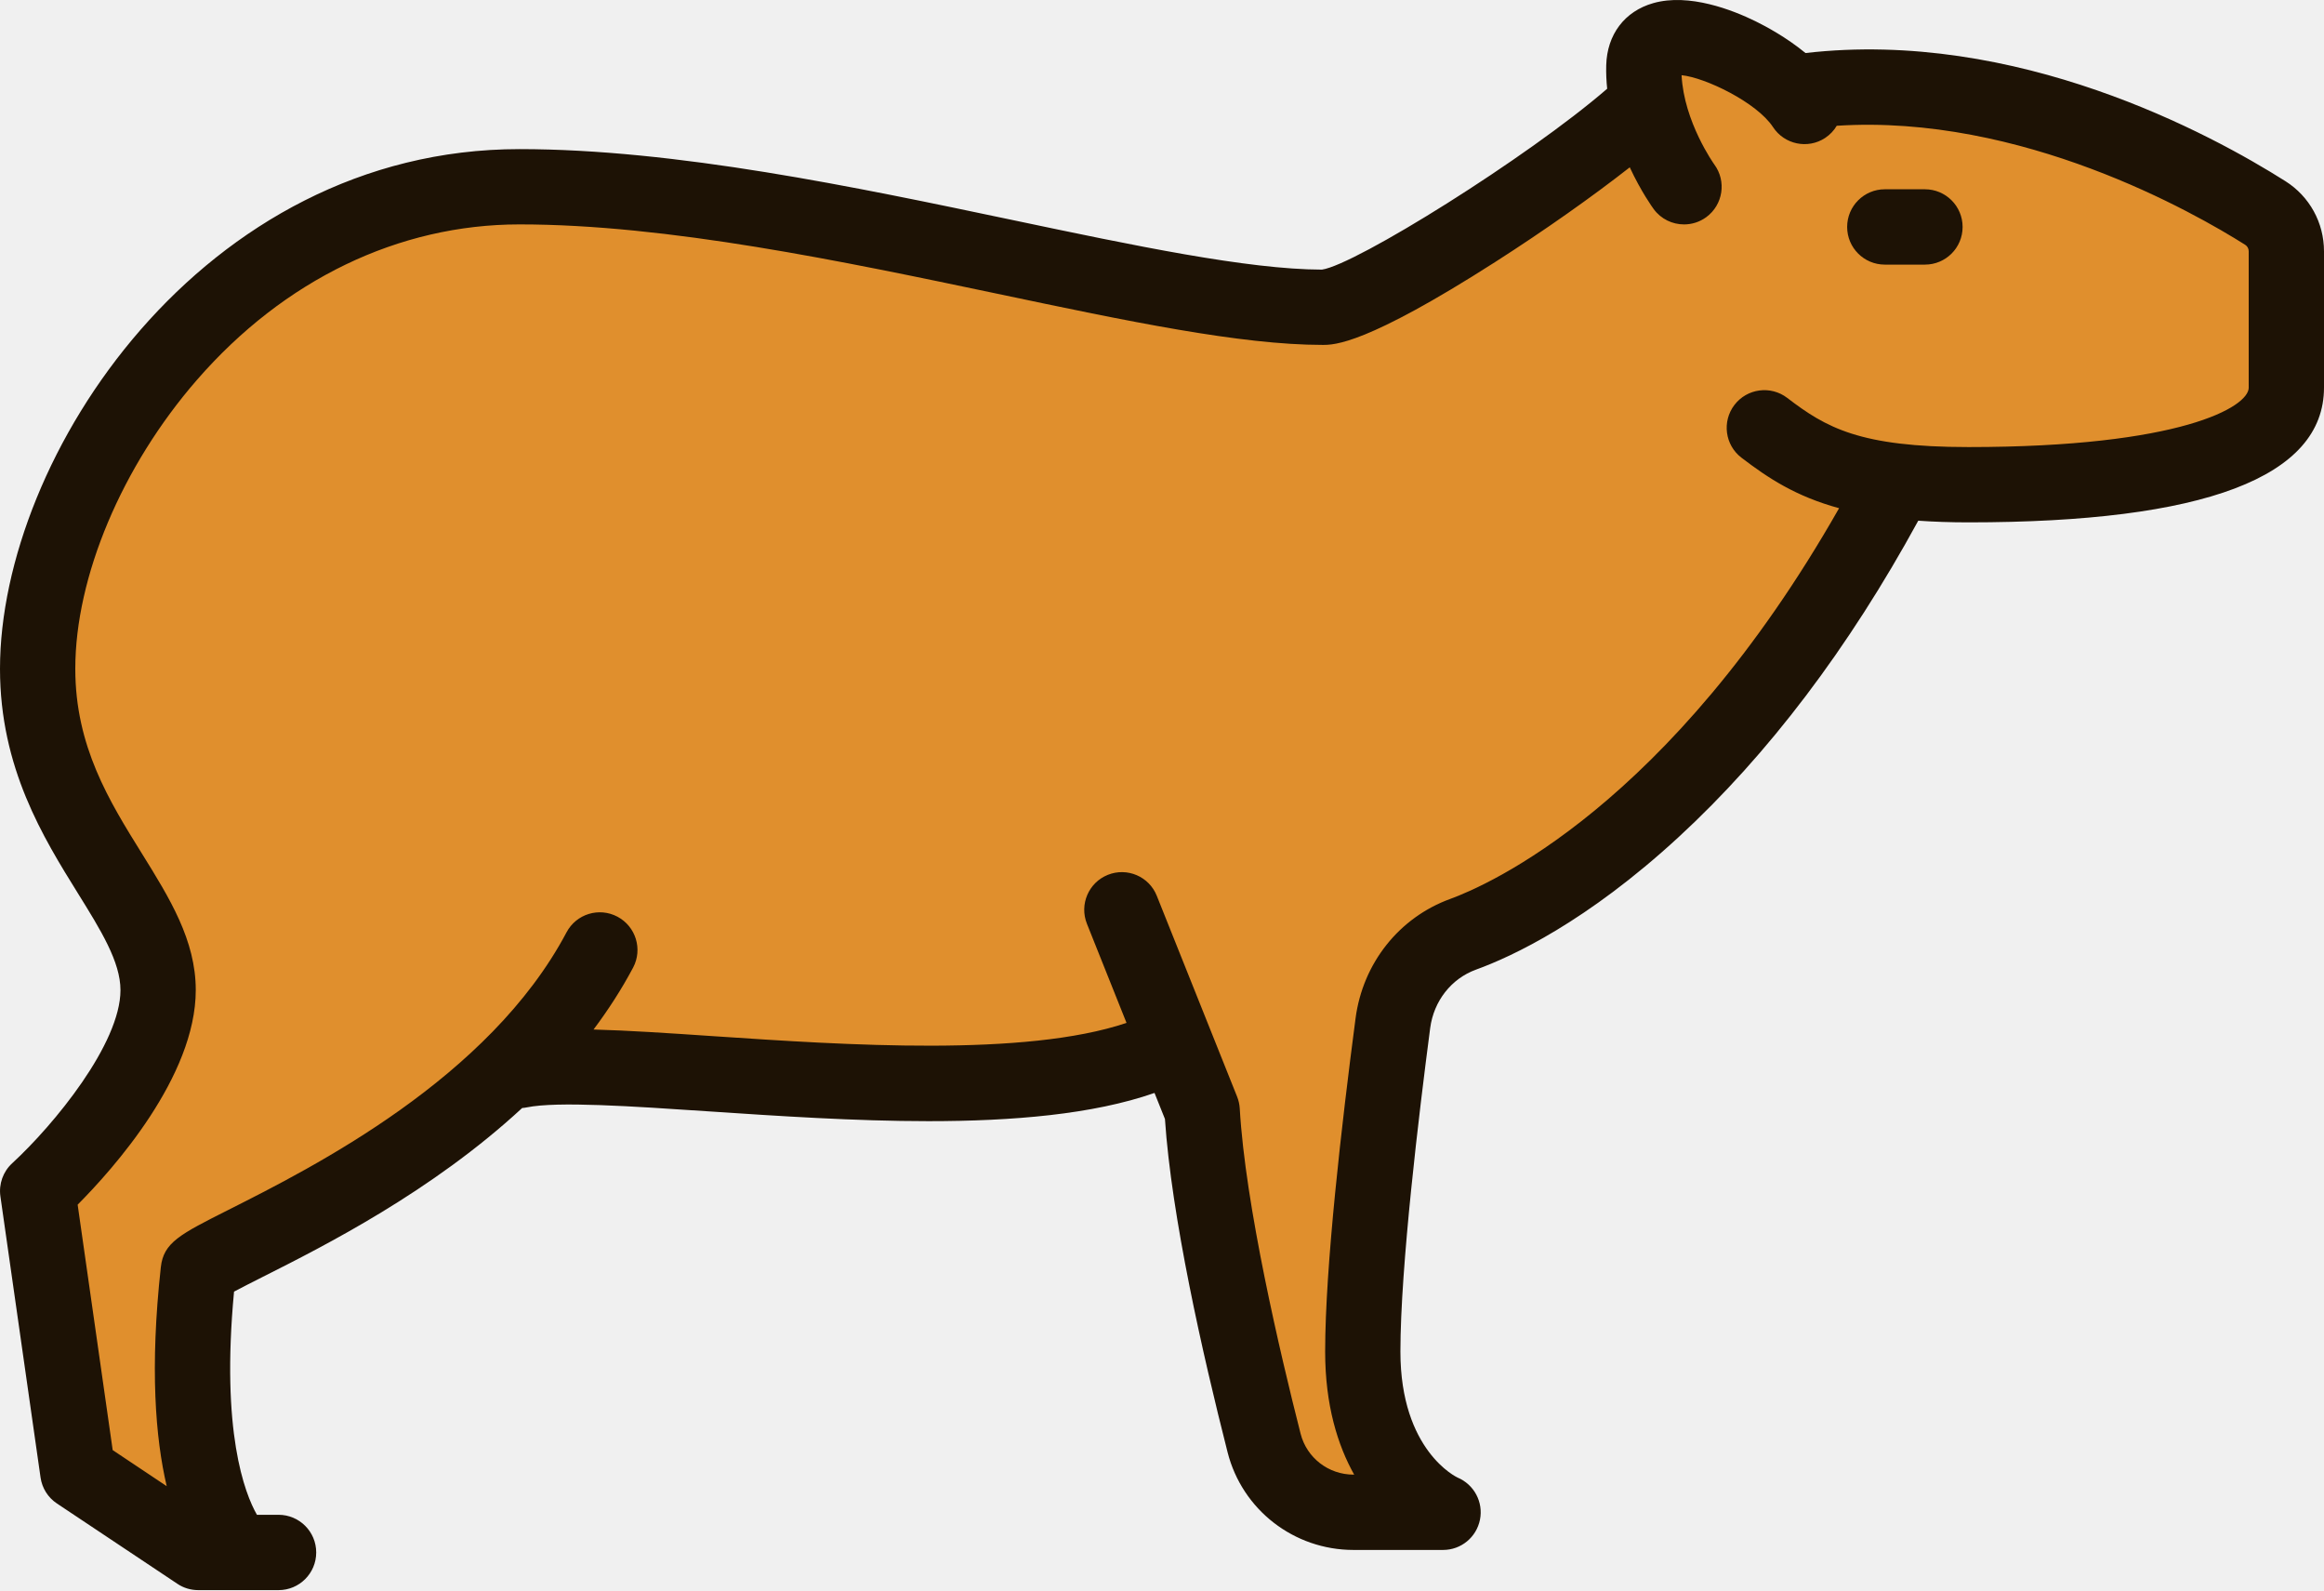
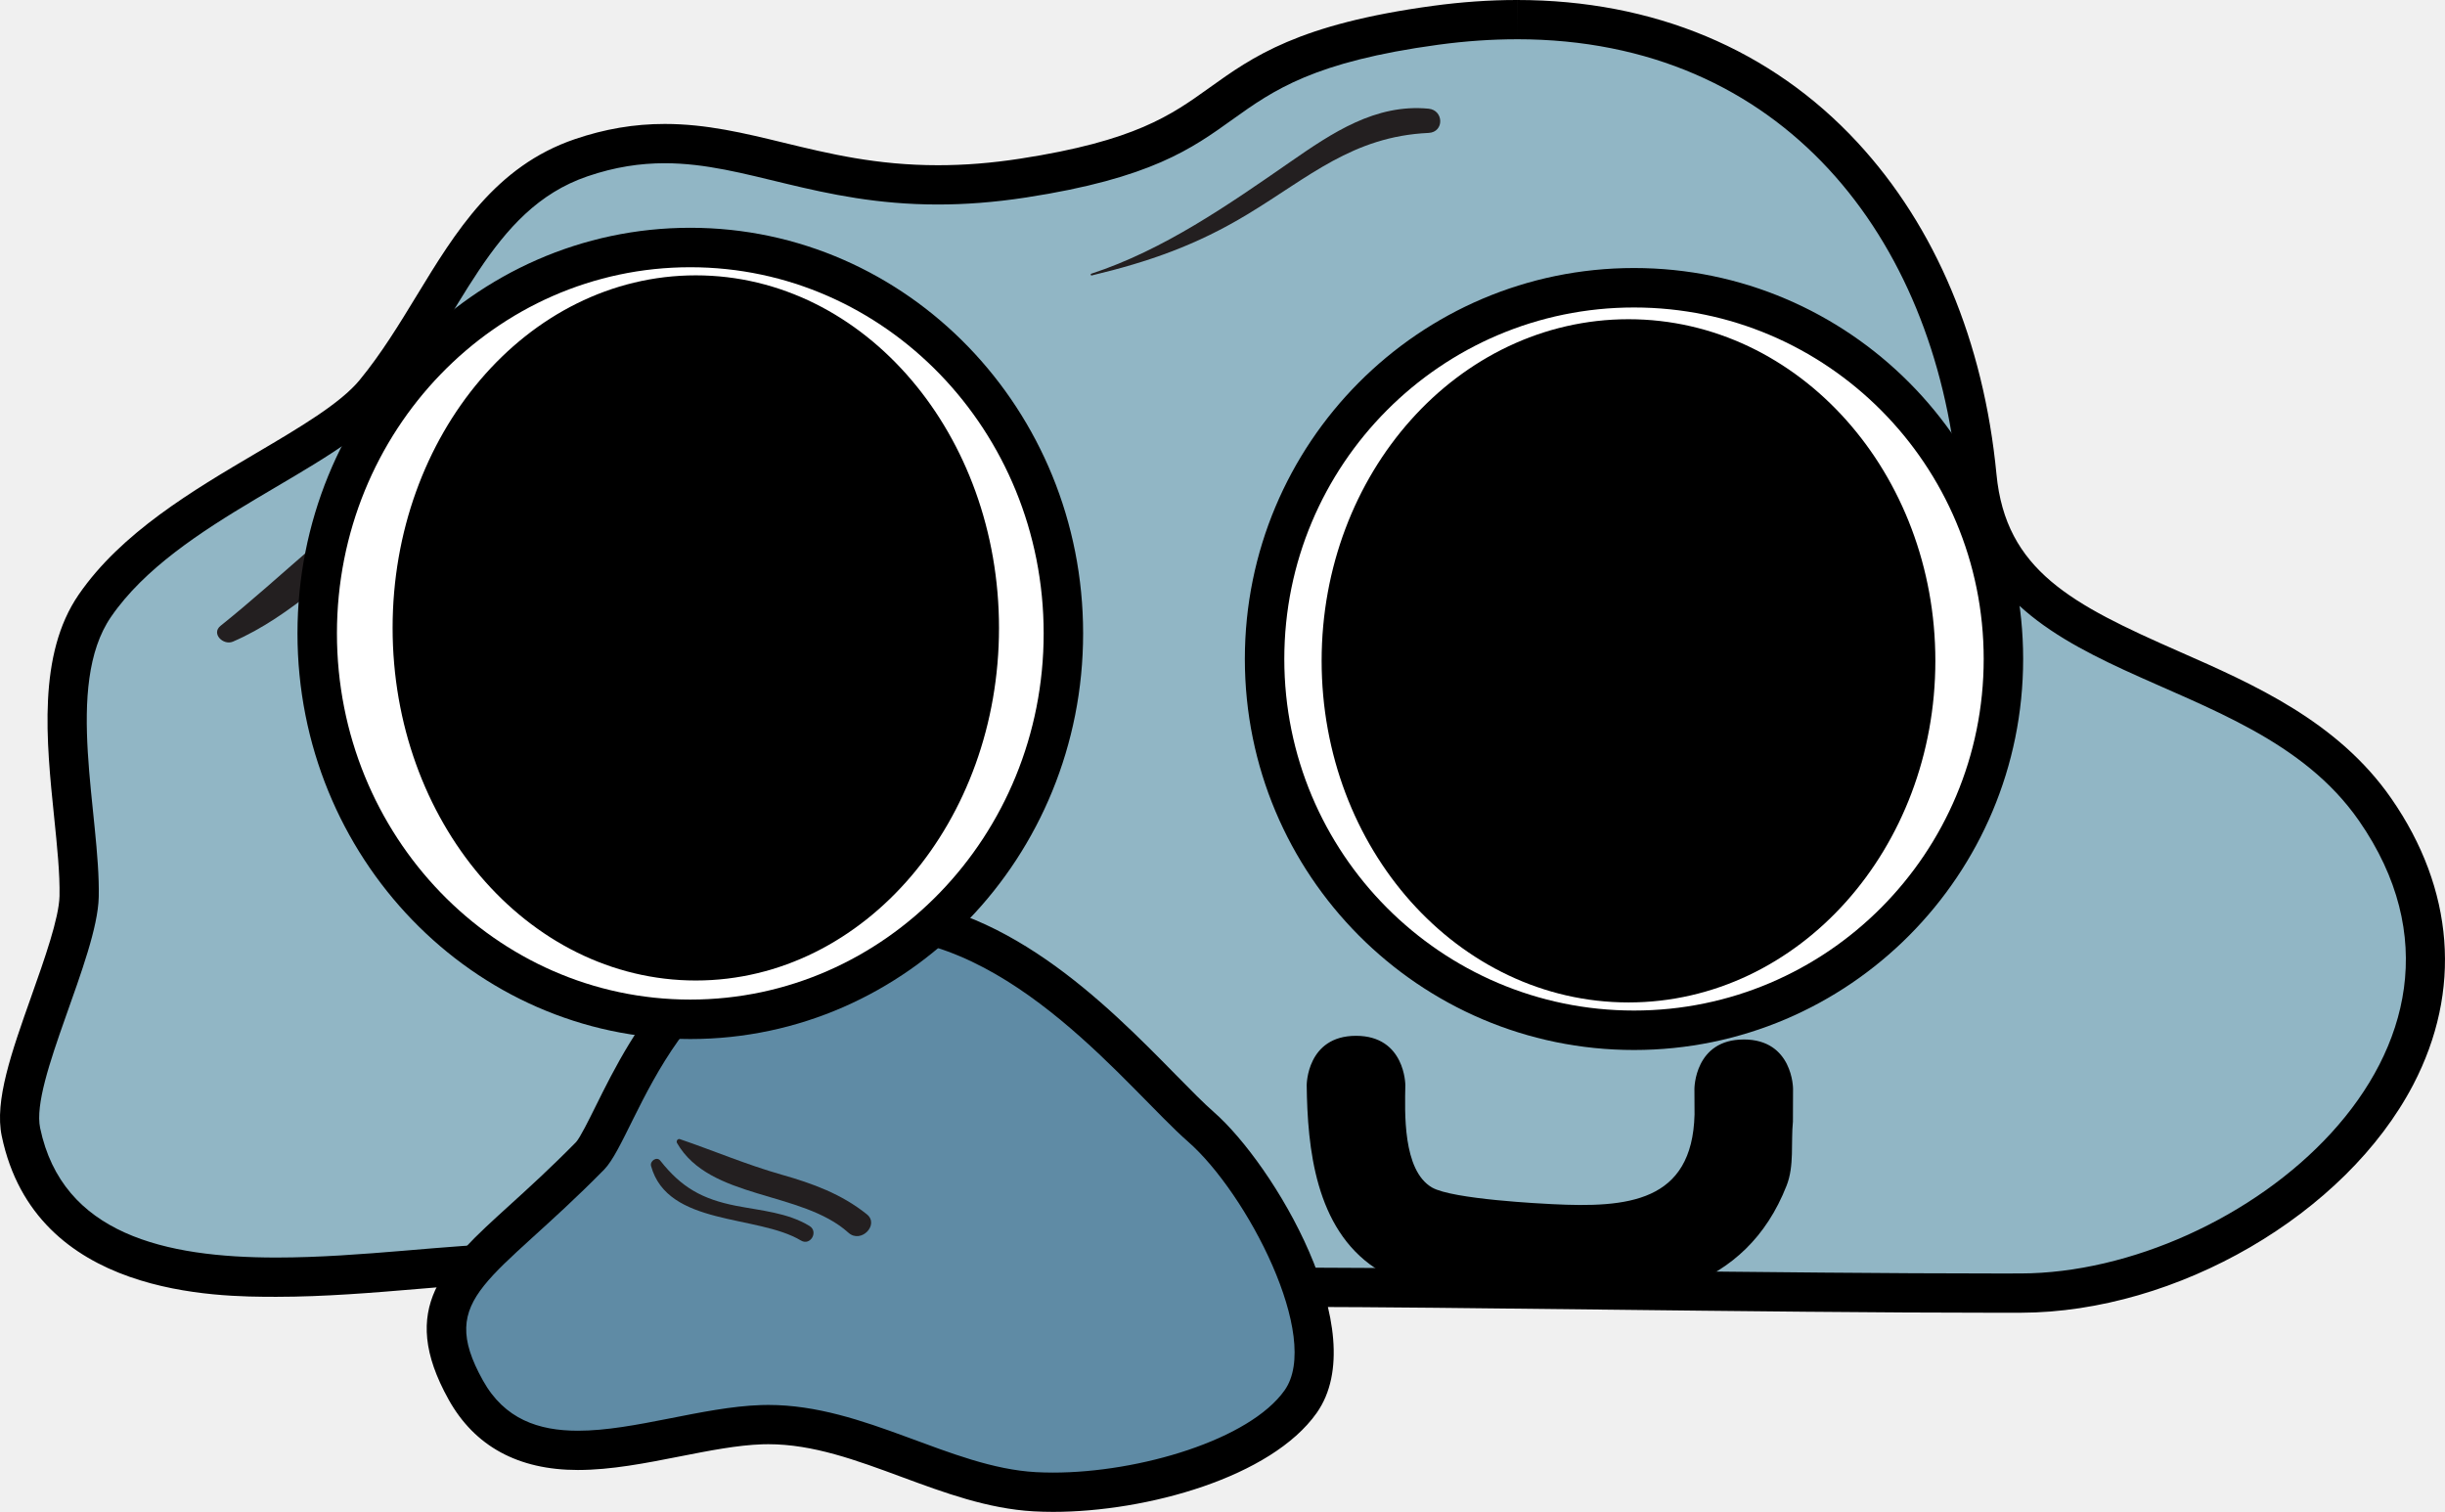
- <svg xmlns="http://www.w3.org/2000/svg" version="1.1" width="134.112" height="91.735" viewBox="0,0,134.112,91.735">
-   <g transform="translate(-172.944,-134.1323)">
-     <g stroke="none" stroke-miterlimit="10">
-       <g fill="#e08f2d">
-         <path d="M178.91,218.631l-2.099,-14.7l0.203,-0.205c1.999,-2.01 6.647,-7.2 6.647,-11.972c0,-2.708 -1.464,-5.065 -3.014,-7.56c-1.936,-3.112 -3.938,-6.328 -3.938,-10.978c0,-5.433 2.743,-11.961 7.158,-17.039c5.147,-5.917 11.915,-9.175 19.056,-9.175c8.581,0 18.701,2.125 27.629,4l0.075,0.016c7.483,1.576 13.946,2.937 18.642,2.937c0.572,0 2.313,0 9.637,-4.685c2.744,-1.754 5.561,-3.735 7.729,-5.437l0.574,-0.451l0.308,0.661c0.654,1.402 1.316,2.301 1.322,2.31c0.304,0.413 0.772,0.649 1.287,0.649c0.34,0 0.665,-0.107 0.941,-0.308c0.707,-0.521 0.86,-1.521 0.339,-2.227c-0.202,-0.288 -1.866,-2.745 -2.001,-5.465l-0.033,-0.671l0.668,0.065c1.507,0.147 4.661,1.663 5.703,3.251c0.296,0.452 0.795,0.722 1.335,0.722c0.309,0 0.61,-0.09 0.869,-0.26c0.204,-0.135 0.37,-0.309 0.491,-0.514l0.156,-0.264l0.306,-0.02c0.602,-0.039 1.219,-0.059 1.835,-0.059c10.186,0 19.475,5.367 22.079,7.012c0.302,0.191 0.476,0.507 0.476,0.869v7.861c0,1.93 -5.242,4.009 -16.751,4.009c-6.463,0 -8.477,-1.17 -10.811,-2.955c-0.281,-0.215 -0.615,-0.328 -0.967,-0.328c-0.501,0 -0.964,0.228 -1.269,0.626c-0.257,0.337 -0.369,0.756 -0.313,1.178c0.056,0.421 0.273,0.796 0.61,1.053c1.371,1.048 2.921,2.128 5.435,2.816l0.72,0.197l-0.369,0.649c-9.914,17.424 -20.679,22.047 -22.736,22.796c-2.754,0.998 -4.707,3.459 -5.096,6.422c-0.799,6.057 -1.751,14.296 -1.751,19.152c0,2.625 0.539,4.917 1.6,6.814l0.483,0.862h-1.026c-1.71,0 -3.196,-1.15 -3.615,-2.797c-1.179,-4.625 -3.205,-13.228 -3.528,-18.871c-0.011,-0.171 -0.049,-0.341 -0.113,-0.502l-4.634,-11.586c-0.242,-0.61 -0.822,-1.003 -1.479,-1.003c-0.203,0 -0.402,0.039 -0.592,0.115c-0.814,0.326 -1.211,1.256 -0.885,2.071l2.513,6.287l-0.581,0.195c-2.695,0.906 -6.499,1.346 -11.631,1.346c-4.244,0 -8.776,-0.305 -12.417,-0.55c-2.522,-0.17 -4.905,-0.331 -6.908,-0.384l-1.121,-0.03l0.674,-0.897c0.859,-1.146 1.611,-2.322 2.234,-3.496c0.199,-0.375 0.24,-0.807 0.114,-1.213c-0.125,-0.407 -0.402,-0.741 -0.778,-0.941c-0.233,-0.124 -0.484,-0.186 -0.745,-0.186c-0.592,0 -1.132,0.325 -1.409,0.846c-4.558,8.602 -14.827,13.773 -19.763,16.258c-2.804,1.412 -3.469,1.785 -3.586,2.854c-0.548,4.987 -0.438,9.171 0.327,12.437l0.335,1.428zM281.711,146.133c-0.879,0 -1.593,0.715 -1.593,1.593c0,0.879 0.715,1.593 1.593,1.593h2.317c0.879,0 1.593,-0.715 1.593,-1.593c0,-0.879 -0.715,-1.593 -1.593,-1.593z" />
-         <path d="M302.711,149.134v7.861c0,1.121 -3.954,3.43 -16.172,3.43c-6.283,0 -8.221,-1.124 -10.46,-2.836c-0.953,-0.73 -2.317,-0.547 -3.047,0.405c-0.727,0.953 -0.547,2.317 0.405,3.044c1.535,1.173 3.123,2.228 5.634,2.914c-9.805,17.232 -20.349,21.779 -22.431,22.538c-2.958,1.072 -5.055,3.713 -5.472,6.891c-0.802,6.086 -1.755,14.361 -1.755,19.228c0,3.096 0.727,5.405 1.674,7.097h-0.038c-1.445,0 -2.7,-0.97 -3.053,-2.361c-1.176,-4.614 -3.192,-13.191 -3.511,-18.761c-0.014,-0.235 -0.067,-0.466 -0.153,-0.684l-4.634,-11.586c-0.443,-1.115 -1.709,-1.657 -2.824,-1.211c-1.112,0.446 -1.654,1.709 -1.208,2.824l2.285,5.718c-5.86,1.97 -16.16,1.283 -23.825,0.767c-2.616,-0.177 -4.956,-0.333 -6.932,-0.385c0.843,-1.124 1.613,-2.312 2.283,-3.572c0.562,-1.06 0.156,-2.375 -0.904,-2.937c-1.06,-0.562 -2.375,-0.159 -2.937,0.901c-4.469,8.435 -14.628,13.553 -19.511,16.012c-2.801,1.411 -3.745,1.886 -3.902,3.308c-0.64,5.825 -0.31,9.863 0.339,12.632l-3.117,-2.08l-2.022,-14.159c2.042,-2.054 6.816,-7.381 6.816,-12.38c0,-2.873 -1.506,-5.298 -3.102,-7.867c-1.894,-3.044 -3.85,-6.193 -3.85,-10.671c0,-5.298 2.688,-11.682 7.015,-16.658c5.034,-5.787 11.647,-8.977 18.619,-8.977c8.545,0 18.66,2.129 27.584,4.003c7.525,1.584 14.025,2.949 18.761,2.949c0.678,0 2.482,0 9.95,-4.776c2.827,-1.807 5.651,-3.803 7.775,-5.469c0.66,1.417 1.324,2.332 1.382,2.41c0.426,0.579 1.083,0.884 1.752,0.884c0.446,0 0.895,-0.136 1.283,-0.42c0.967,-0.712 1.176,-2.071 0.463,-3.038c-0.017,-0.026 -1.755,-2.459 -1.889,-5.15c1.361,0.133 4.342,1.57 5.275,2.992c0.657,1.005 2.004,1.286 3.007,0.629c0.284,-0.188 0.51,-0.429 0.672,-0.704c10.657,-0.689 20.641,5.017 23.567,6.865c0.134,0.084 0.206,0.22 0.206,0.379zM286.2,147.726c0,-1.199 -0.973,-2.173 -2.173,-2.173h-2.317c-1.199,0 -2.173,0.973 -2.173,2.173c0,1.202 0.973,2.173 2.173,2.173h2.317c1.199,0 2.173,-0.97 2.173,-2.173z" />
+ <svg xmlns="http://www.w3.org/2000/svg" version="1.1" width="123.937" height="76.636" viewBox="0,0,123.937,76.636">
+   <g transform="translate(-181.1507,-165.15)">
+     <g data-paper-data="{&quot;isPaintingLayer&quot;:true}" fill-rule="nonzero" stroke-linecap="butt" stroke-linejoin="miter" stroke-miterlimit="10" stroke-dasharray="" stroke-dashoffset="0" style="mix-blend-mode: normal">
+       <g stroke="none" stroke-width="0.663">
+         <g>
+           <path d="M282.318,230.699c-5.814,0 -13.106,-0.083 -20.159,-0.163c-5.772,-0.066 -11.226,-0.127 -15.231,-0.135c-0.561,0.021 -1.331,0.032 -2.245,0.032c-9.965,0 -37.262,-1.23 -37.536,-1.243c-1.353,0.007 -3.078,0.152 -4.903,0.306c-2.198,0.184 -4.69,0.395 -7.078,0.395c-4.899,0 -11.573,-0.762 -12.953,-7.357c-0.318,-1.519 0.509,-3.854 1.467,-6.558c0.716,-2.02 1.456,-4.109 1.482,-5.382c0.025,-1.184 -0.121,-2.613 -0.277,-4.127c-0.379,-3.691 -0.808,-7.875 1.075,-10.615c2.032,-2.958 5.568,-5.042 8.688,-6.881c2.27,-1.338 4.413,-2.602 5.502,-3.928c1.144,-1.392 2.075,-2.921 2.976,-4.401c1.956,-3.211 3.803,-6.244 7.478,-7.497c1.418,-0.484 2.806,-0.719 4.241,-0.719c1.99,0 3.839,0.449 5.796,0.923c2.37,0.575 4.822,1.169 8.051,1.169c1.407,0 2.82,-0.112 4.32,-0.344c6.063,-0.934 7.978,-2.306 10.006,-3.759c2.123,-1.52 4.318,-3.094 10.909,-3.987c1.401,-0.19 2.786,-0.287 4.117,-0.287c12.812,0 21.963,9.083 23.316,23.14c0.549,5.711 4.857,7.607 9.845,9.801c3.829,1.684 7.789,3.426 10.341,7.103c3.813,5.496 2.676,10.364 1.05,13.48c-3.272,6.269 -11.445,11.011 -19.012,11.029l-1.267,0.003z" fill="#91b6c5" />
+           <path d="M258.046,167.14c-1.276,0 -2.603,0.09 -3.984,0.277c-12.608,1.71 -8.219,5.791 -20.898,7.743c-1.636,0.252 -3.116,0.356 -4.471,0.356c-6.106,0 -9.705,-2.092 -13.848,-2.092c-1.232,0 -2.512,0.184 -3.92,0.665c-4.962,1.692 -6.385,7.181 -10.007,11.588c-2.761,3.36 -10.762,5.827 -14.139,10.74c-2.398,3.488 -0.535,10.065 -0.623,14.197c-0.065,3.063 -3.46,9.373 -2.971,11.715c1.129,5.39 6.342,6.565 11.979,6.565c4.306,0 8.859,-0.685 12.026,-0.699c0,0 27.433,1.241 37.491,1.241c0.899,0 1.657,-0.011 2.247,-0.032c8.846,0.017 24.764,0.298 35.389,0.298c0.431,0 0.853,0 1.265,-0.001c11.055,-0.026 25.21,-11.326 17.147,-22.946c-5.644,-8.133 -19.309,-6.458 -20.359,-17.376c-1.166,-12.123 -8.813,-22.24 -22.325,-22.24M258.046,167.14v-1.99v0c6.917,0 12.882,2.494 17.252,7.211c3.968,4.283 6.407,10.103 7.054,16.828c0.469,4.883 3.823,6.596 9.255,8.985c3.772,1.659 8.046,3.539 10.757,7.447c3.197,4.606 3.592,9.759 1.115,14.508c-3.43,6.574 -11.981,11.545 -19.891,11.563l-1.27,0.001c-5.818,0 -13.114,-0.083 -20.169,-0.163c-5.753,-0.066 -11.188,-0.127 -15.186,-0.135c-0.589,0.021 -1.356,0.032 -2.281,0.032c-9.784,0 -36.196,-1.181 -37.53,-1.241c-1.355,0.009 -3.041,0.151 -4.826,0.301c-2.217,0.187 -4.731,0.398 -7.161,0.398c-3.022,0 -12.221,0 -13.926,-8.148c-0.375,-1.792 0.495,-4.248 1.503,-7.093c0.657,-1.855 1.402,-3.958 1.425,-5.072c0.024,-1.121 -0.12,-2.521 -0.272,-4.003c-0.397,-3.862 -0.846,-8.239 1.245,-11.279c2.158,-3.139 5.794,-5.284 9.003,-7.176c2.191,-1.292 4.261,-2.512 5.239,-3.702c1.099,-1.337 2.012,-2.836 2.895,-4.286c1.962,-3.222 3.99,-6.552 8.008,-7.921c1.522,-0.519 3.015,-0.772 4.562,-0.772c2.109,0 4.014,0.462 6.03,0.951c2.314,0.561 4.706,1.141 7.816,1.141c1.355,0 2.718,-0.108 4.168,-0.332c5.827,-0.898 7.65,-2.203 9.579,-3.584c2.222,-1.591 4.519,-3.237 11.354,-4.164c1.446,-0.196 2.875,-0.295 4.251,-0.295z" fill="#000000" />
+         </g>
+         <path d="M212.275,189.444c-4.303,-1.013 -7.771,-0.062 -11.305,2.508c-2.601,1.889 -5.031,4.44 -8.014,5.723c-0.485,0.208 -1.119,-0.41 -0.622,-0.806c6.158,-4.917 11.884,-12.107 20.589,-9.763c1.512,0.407 0.873,2.696 -0.647,2.339z" fill="#231f20" />
+         <path d="M199.329,195.874c-0.344,0.03 -0.408,-0.516 -0.082,-0.596c6.76,-1.63 12.098,-6.187 19.276,-3.735c1.312,0.448 0.753,2.53 -0.574,2.084c-3.702,-1.243 -7.122,-1.206 -10.77,0.196c-2.624,1.01 -5.042,1.804 -7.85,2.051z" fill="#231f20" />
+         <path d="M270.871,211.053c2.041,-1.773 4.665,-3.762 5.753,-6.306c0.791,-1.844 1.147,-3.979 0.481,-5.93c-0.612,-1.798 -1.77,-2.392 -2.809,-3.74c-1.419,-1.839 -2.775,-6.781 -1.497,-8.95c0.394,-0.666 1.254,-0.575 1.665,0c0.945,1.32 0.643,3.997 0.84,5.529c0.344,2.658 3.105,4.161 3.426,6.941c0.643,5.533 -2.999,9.943 -6.979,13.335c-0.606,0.516 -1.487,-0.351 -0.88,-0.88z" fill="#231f20" />
+         <path d="M268.754,216.158c-0.391,0.112 -0.659,-0.484 -0.281,-0.671c2.776,-1.351 6.289,-2.731 8.394,-5.074c1.113,-1.24 2.432,-2.919 2.489,-4.686c0.031,-0.946 -0.088,-1.818 0.139,-2.74c0.165,-0.665 1.135,-0.795 1.464,-0.19c1.402,2.587 -1.022,6.081 -2.904,7.802c-2.772,2.537 -5.688,4.529 -9.301,5.56z" fill="#231f20" />
+         <path d="M253.564,171.888c-3.846,0.178 -6.06,2.244 -9.184,4.129c-2.58,1.558 -4.973,2.398 -7.886,3.095c-0.06,0.014 -0.08,-0.072 -0.023,-0.089c3.664,-1.2 6.951,-3.494 10.083,-5.665c2.125,-1.475 4.324,-2.957 7.01,-2.699c0.779,0.076 0.802,1.192 0,1.229z" fill="#231f20" />
      </g>
-       <g fill="#1d1205">
-         <path d="M307.056,148.632v7.861c0,5.159 -6.903,7.775 -20.517,7.775c-1.054,0 -2.016,-0.035 -2.897,-0.096c-4.015,7.354 -8.664,13.495 -13.834,18.257c-5.304,4.884 -9.599,6.885 -11.685,7.641c-1.428,0.518 -2.442,1.813 -2.647,3.375c-0.64,4.878 -1.718,13.788 -1.718,18.663c0,5.729 3.265,7.25 3.296,7.265c0.956,0.4 1.5,1.417 1.295,2.433c-0.203,1.014 -1.092,1.744 -2.129,1.744h-5.17c-3.432,0 -6.422,-2.314 -7.265,-5.634c-1.451,-5.701 -3.238,-13.605 -3.615,-19.228l-0.602,-1.503c-3.563,1.243 -8.197,1.628 -13.043,1.628c-4.264,0 -8.687,-0.298 -12.687,-0.565c-4.49,-0.301 -8.73,-0.585 -10.483,-0.232c-0.093,0.02 -0.185,0.032 -0.278,0.038c-5.22,4.829 -11.415,7.954 -14.996,9.756c-0.571,0.29 -1.191,0.6 -1.631,0.837c-0.762,8.084 0.614,11.636 1.321,12.875h1.248c1.199,0 2.173,0.973 2.173,2.173c0,1.202 -0.973,2.173 -2.173,2.173h-4.634c-0.429,0 -0.849,-0.124 -1.205,-0.365l-6.952,-4.634c-0.515,-0.342 -0.857,-0.886 -0.944,-1.498l-2.317,-16.221c-0.101,-0.712 0.153,-1.425 0.681,-1.909c2.416,-2.222 6.248,-6.897 6.248,-9.987c0,-1.634 -1.135,-3.459 -2.448,-5.573c-2.007,-3.23 -4.504,-7.248 -4.504,-12.966c0,-12.224 11.679,-29.98 29.98,-29.98c8.997,0 19.346,2.178 28.476,4.096c6.966,1.466 13.545,2.847 17.829,2.856c1.932,-0.272 11.873,-6.468 16.461,-10.436c-0.046,-0.44 -0.067,-0.892 -0.055,-1.35c0.046,-1.779 1.063,-3.12 2.717,-3.589c2.071,-0.588 4.585,0.403 5.898,1.046c0.611,0.301 1.784,0.93 2.885,1.834c12.195,-1.408 23.401,4.675 27.694,7.392c1.393,0.881 2.227,2.395 2.227,4.049zM302.711,156.494v-7.861c0,-0.159 -0.072,-0.295 -0.206,-0.38c-2.926,-1.848 -12.91,-7.554 -23.567,-6.865c-0.162,0.275 -0.388,0.515 -0.672,0.704c-1.002,0.657 -2.349,0.377 -3.007,-0.629c-0.933,-1.422 -3.913,-2.859 -5.275,-2.992c0.133,2.691 1.871,5.124 1.889,5.15c0.712,0.967 0.504,2.326 -0.463,3.038c-0.388,0.284 -0.837,0.42 -1.283,0.42c-0.669,0 -1.327,-0.304 -1.752,-0.884c-0.058,-0.078 -0.721,-0.994 -1.382,-2.41c-2.123,1.666 -4.947,3.661 -7.775,5.469c-7.467,4.776 -9.272,4.776 -9.95,4.776c-4.736,0 -11.236,-1.364 -18.761,-2.949c-8.924,-1.874 -19.039,-4.003 -27.584,-4.003c-6.972,0 -13.585,3.189 -18.619,8.977c-4.327,4.976 -7.015,11.36 -7.015,16.658c0,4.478 1.955,7.627 3.85,10.671c1.596,2.569 3.102,4.994 3.102,7.867c0,5 -4.774,10.326 -6.816,12.38l2.022,14.159l3.117,2.08c-0.649,-2.769 -0.979,-6.807 -0.339,-12.632c0.156,-1.422 1.101,-1.897 3.902,-3.308c4.884,-2.459 15.042,-7.578 19.511,-16.012c0.562,-1.06 1.877,-1.463 2.937,-0.901c1.06,0.562 1.466,1.877 0.904,2.937c-0.669,1.26 -1.44,2.448 -2.283,3.572c1.976,0.052 4.316,0.208 6.932,0.385c7.664,0.515 17.965,1.202 23.825,-0.767l-2.285,-5.718c-0.446,-1.115 0.096,-2.378 1.208,-2.824c1.115,-0.446 2.381,0.096 2.824,1.211l4.634,11.586c0.087,0.217 0.139,0.449 0.153,0.684c0.319,5.57 2.335,14.147 3.511,18.761c0.353,1.39 1.608,2.361 3.053,2.361h0.038c-0.947,-1.692 -1.674,-4 -1.674,-7.097c0,-4.866 0.953,-13.142 1.755,-19.228c0.417,-3.178 2.514,-5.819 5.472,-6.891c2.083,-0.759 12.626,-5.307 22.431,-22.538c-2.511,-0.687 -4.099,-1.741 -5.634,-2.914c-0.953,-0.727 -1.133,-2.091 -0.405,-3.044c0.73,-0.953 2.094,-1.135 3.047,-0.405c2.239,1.712 4.177,2.836 10.46,2.836c12.217,0 16.171,-2.308 16.171,-3.429z" />
-         <path d="M284.028,145.052c1.199,0 2.173,0.973 2.173,2.173c0,1.202 -0.973,2.173 -2.173,2.173h-2.317c-1.199,0 -2.173,-0.97 -2.173,-2.173c0,-1.199 0.973,-2.173 2.173,-2.173z" />
+       <g stroke="none" stroke-width="0.663">
+         <g>
+           <path d="M234.533,240.791c-0.316,0 -0.624,-0.009 -0.926,-0.025c-2.175,-0.12 -4.323,-0.913 -6.399,-1.68c-2.293,-0.848 -4.664,-1.724 -7.109,-1.724c-0.112,0 -0.224,0.001 -0.336,0.005c-1.355,0.044 -2.879,0.345 -4.353,0.635c-1.662,0.328 -3.381,0.667 -4.962,0.667c-2.678,0 -4.537,-1 -5.684,-3.055c-2.224,-3.989 -0.422,-5.626 2.851,-8.599c1.005,-0.913 2.144,-1.948 3.45,-3.276c0.293,-0.298 0.719,-1.156 1.17,-2.064c1.737,-3.502 4.97,-10.02 13.059,-10.02c6.226,0 11.347,5.213 14.736,8.662c0.778,0.791 1.45,1.475 2,1.956c3.071,2.687 7.41,10.595 5.049,13.929c-2.033,2.872 -7.976,4.589 -12.546,4.589v0z" fill="#5f8ba5" />
+           <path d="M225.292,212.648c-9.709,0 -11.762,10.003 -13.518,11.788c-5.642,5.737 -8.547,6.38 -6.142,10.692c1.092,1.958 2.814,2.545 4.814,2.545c2.866,0 6.304,-1.203 9.283,-1.301c0.123,-0.004 0.245,-0.006 0.368,-0.006c4.905,0 9.209,3.167 13.564,3.406c0.283,0.015 0.575,0.023 0.871,0.023c4.369,0 9.959,-1.662 11.734,-4.17c1.897,-2.678 -1.911,-9.996 -4.893,-12.605c-2.981,-2.608 -8.873,-10.373 -16.081,-10.373M225.292,212.648v-1.99v0c6.644,0 11.941,5.392 15.446,8.96c0.764,0.777 1.423,1.448 1.945,1.905c3.019,2.641 8.118,11.143 5.207,15.253c-2.303,3.255 -8.601,5.01 -13.358,5.01c-0.334,0 -0.663,-0.009 -0.981,-0.027c-2.325,-0.127 -4.544,-0.947 -6.69,-1.741c-2.313,-0.855 -4.497,-1.662 -6.764,-1.662c-0.101,0 -0.202,0.001 -0.303,0.005c-1.275,0.043 -2.692,0.322 -4.193,0.617c-1.709,0.337 -3.476,0.685 -5.155,0.685c-3.029,0 -5.233,-1.2 -6.553,-3.566c-2.609,-4.679 -0.235,-6.835 3.051,-9.82c0.996,-0.904 2.124,-1.929 3.407,-3.234c0.202,-0.222 0.64,-1.104 0.991,-1.812c1.832,-3.696 5.244,-10.574 13.95,-10.574z" fill="#000000" />
+         </g>
+         <path d="M220.777,224.695c1.57,0.446 3.026,0.976 4.312,2.005c0.655,0.525 -0.295,1.511 -0.934,0.934c-2.375,-2.141 -7.028,-1.659 -8.687,-4.547c-0.054,-0.097 0.036,-0.234 0.149,-0.194c1.735,0.594 3.387,1.298 5.159,1.802z" fill="#231f20" />
+         <path d="M222.185,227.295c0.469,0.287 0.043,1.022 -0.431,0.738c-2.219,-1.331 -6.758,-0.719 -7.601,-3.778c-0.07,-0.252 0.288,-0.502 0.468,-0.272c1.074,1.365 2.137,1.954 3.843,2.289c1.258,0.246 2.601,0.34 3.721,1.022z" fill="#231f20" />
      </g>
+       <path d="M235.054,197.257c0,10.803 -8.467,19.561 -18.912,19.561c-10.445,0 -18.912,-8.758 -18.912,-19.561c0,-10.803 8.467,-19.561 18.912,-19.561c10.445,0 18.912,8.758 18.912,19.561z" fill="#ffffff" stroke="#000000" stroke-width="2" />
+       <path d="M282.704,198.555c0,10.393 -8.384,18.819 -18.726,18.819c-10.342,0 -18.726,-8.426 -18.726,-18.819c0,-10.393 8.384,-18.819 18.726,-18.819c10.342,0 18.726,8.426 18.726,18.819z" fill="#ffffff" stroke="#000000" stroke-width="2" />
+       <path d="M230.79,196.979c0,9.318 -6.433,16.872 -14.369,16.872c-7.936,0 -14.369,-7.554 -14.369,-16.872c0,-9.318 6.433,-16.872 14.369,-16.872c7.936,0 14.369,7.554 14.369,16.872z" fill="#000000" stroke="#000000" stroke-width="2" />
+       <path d="M278.254,198.647c0,9.011 -6.516,16.316 -14.555,16.316c-8.038,0 -14.555,-7.305 -14.555,-16.316c0,-9.011 6.516,-16.316 14.555,-16.316c8.038,0 14.555,7.305 14.555,16.316z" fill="#000000" stroke="#000000" stroke-width="2" />
+       <path d="M269.54,217.84c2.5,0 2.5,2.5 2.5,2.5l-0.006,1.661c-0.107,1.083 0.077,2.235 -0.321,3.248c-2.083,5.306 -7.1,6.192 -12.108,5.932c-2.365,-0.123 -6.608,-0.325 -8.748,-1.752c-3.033,-2.022 -3.431,-6.082 -3.47,-9.274c0,0 0,-2.5 2.5,-2.5c2.5,0 2.5,2.5 2.5,2.5c-0.022,1.328 -0.15,4.316 1.351,5.188c1.038,0.603 5.663,0.822 6.084,0.844c3.825,0.193 7.11,-0.087 7.225,-4.541l-0.006,-1.305c0,0 0,-2.5 2.5,-2.5z" fill="#000000" stroke="none" stroke-width="0.5" />
    </g>
  </g>
</svg>
